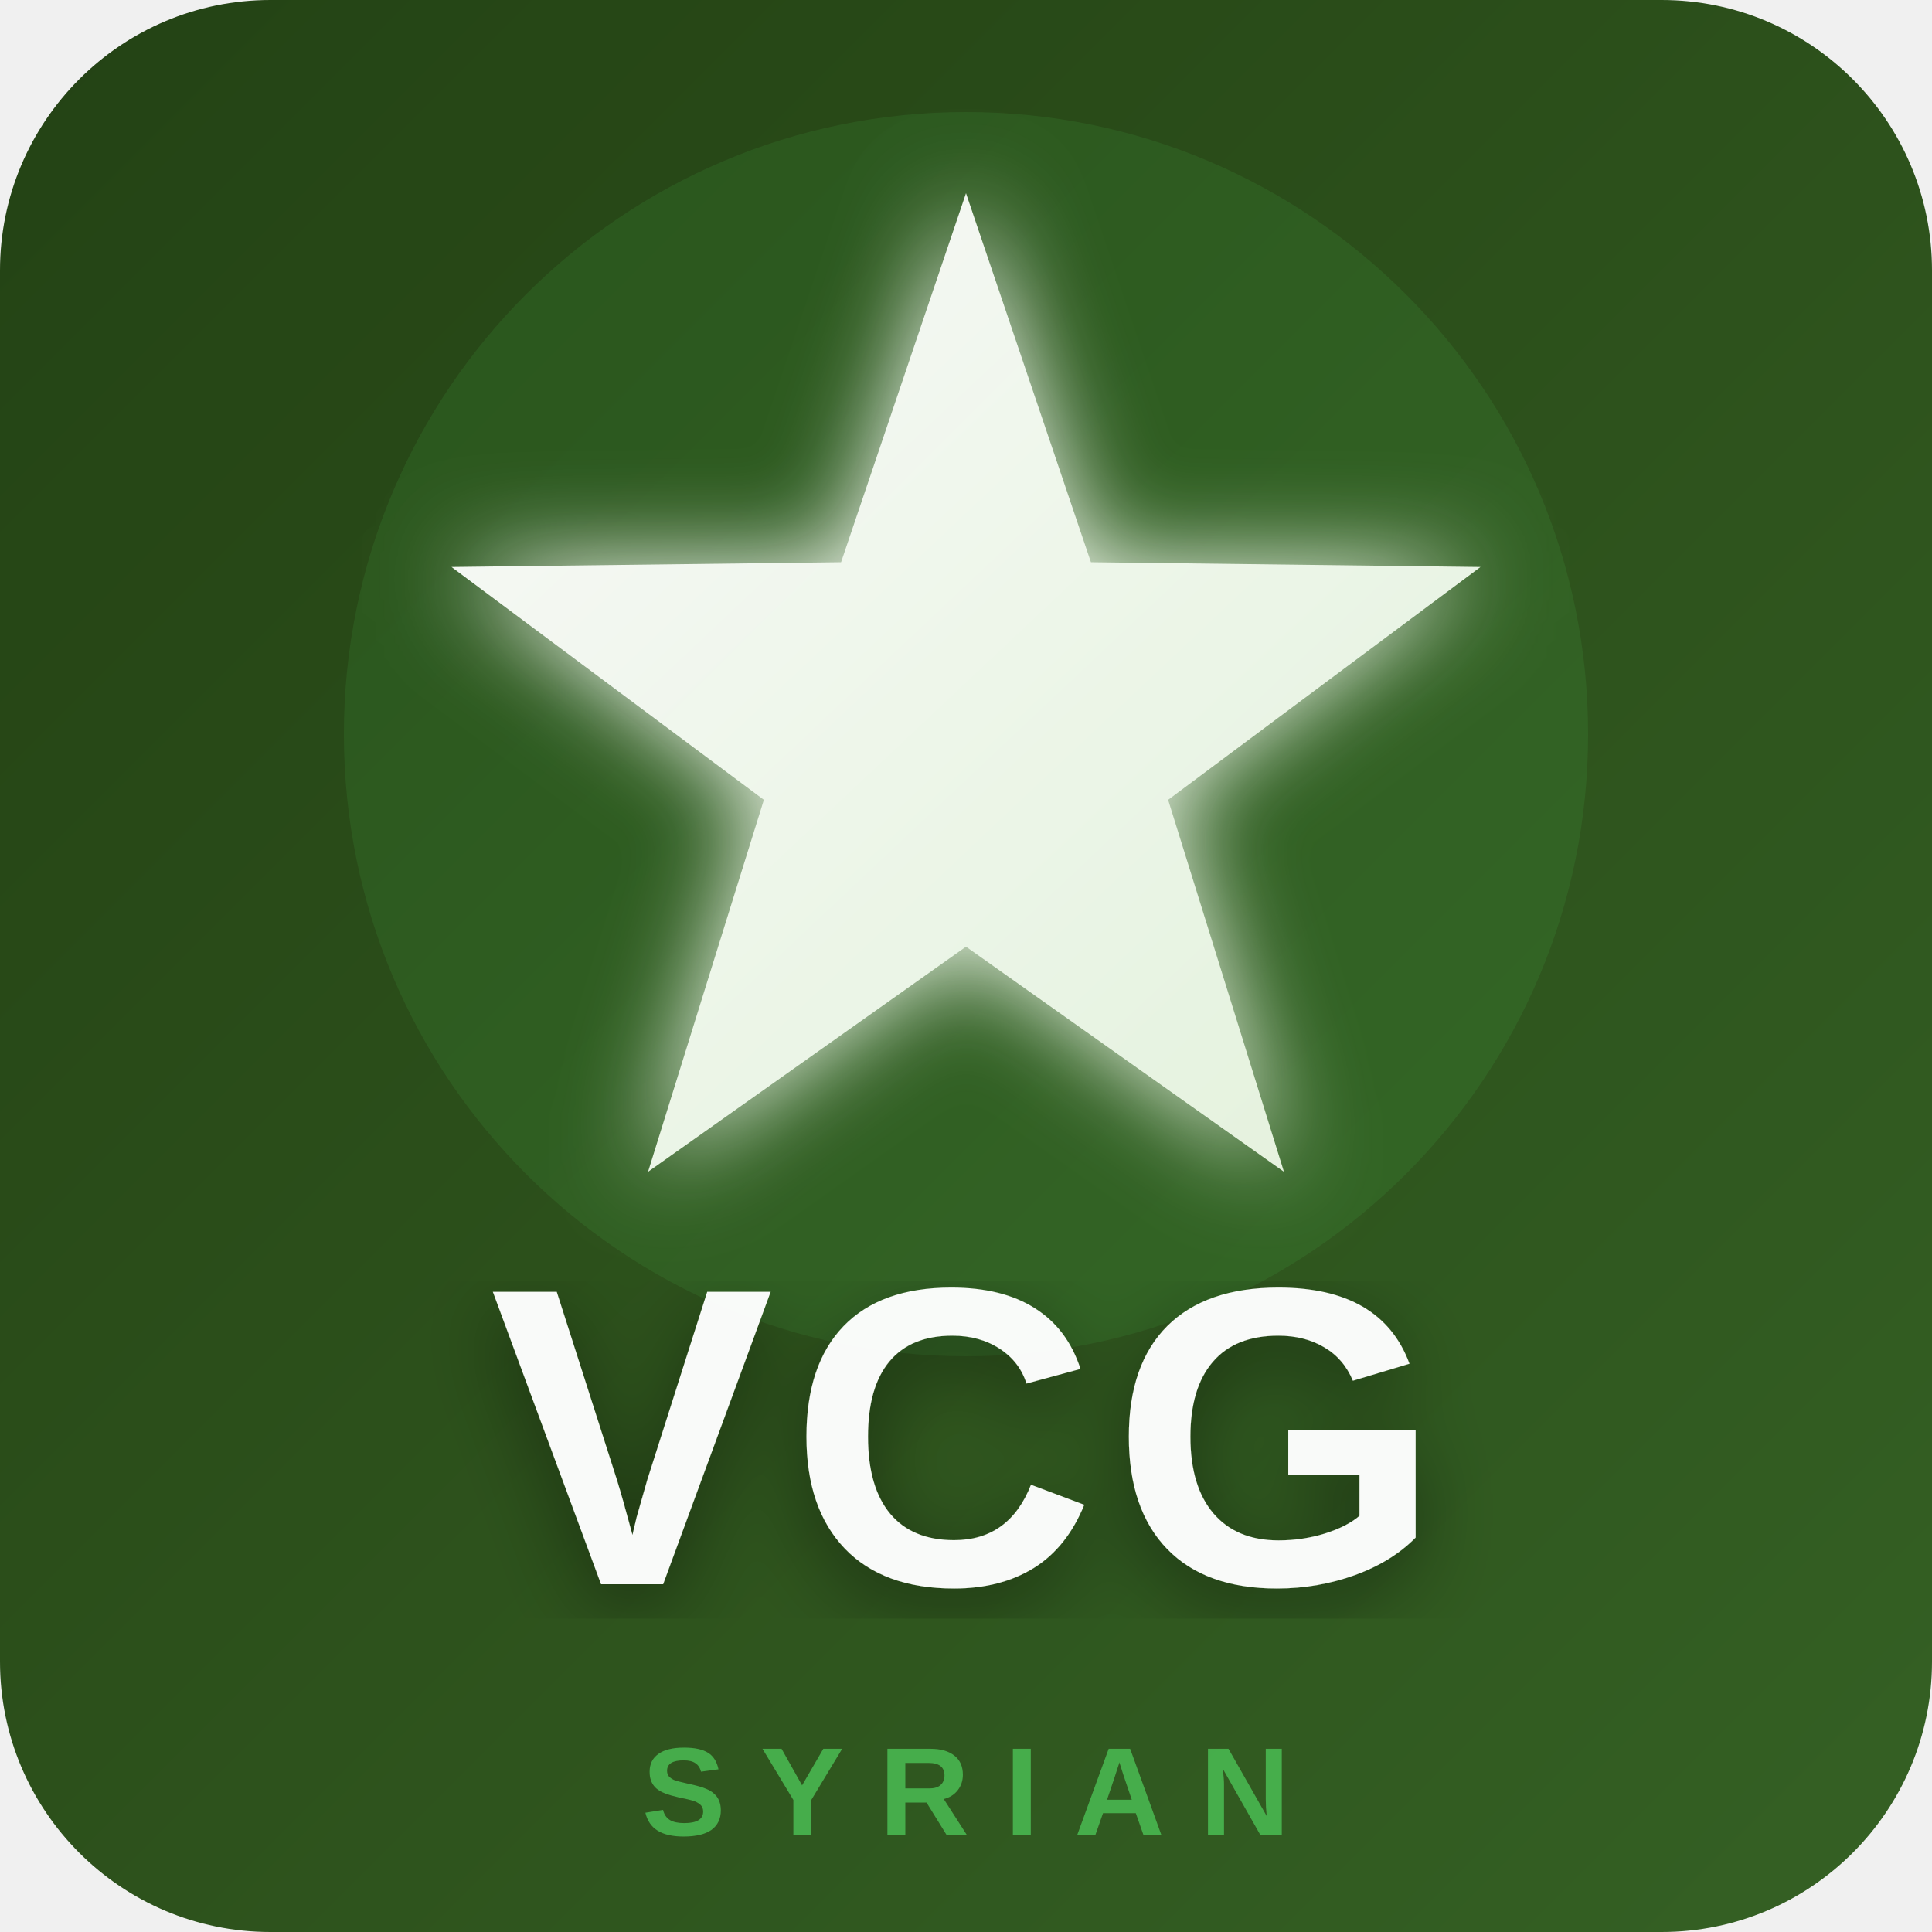
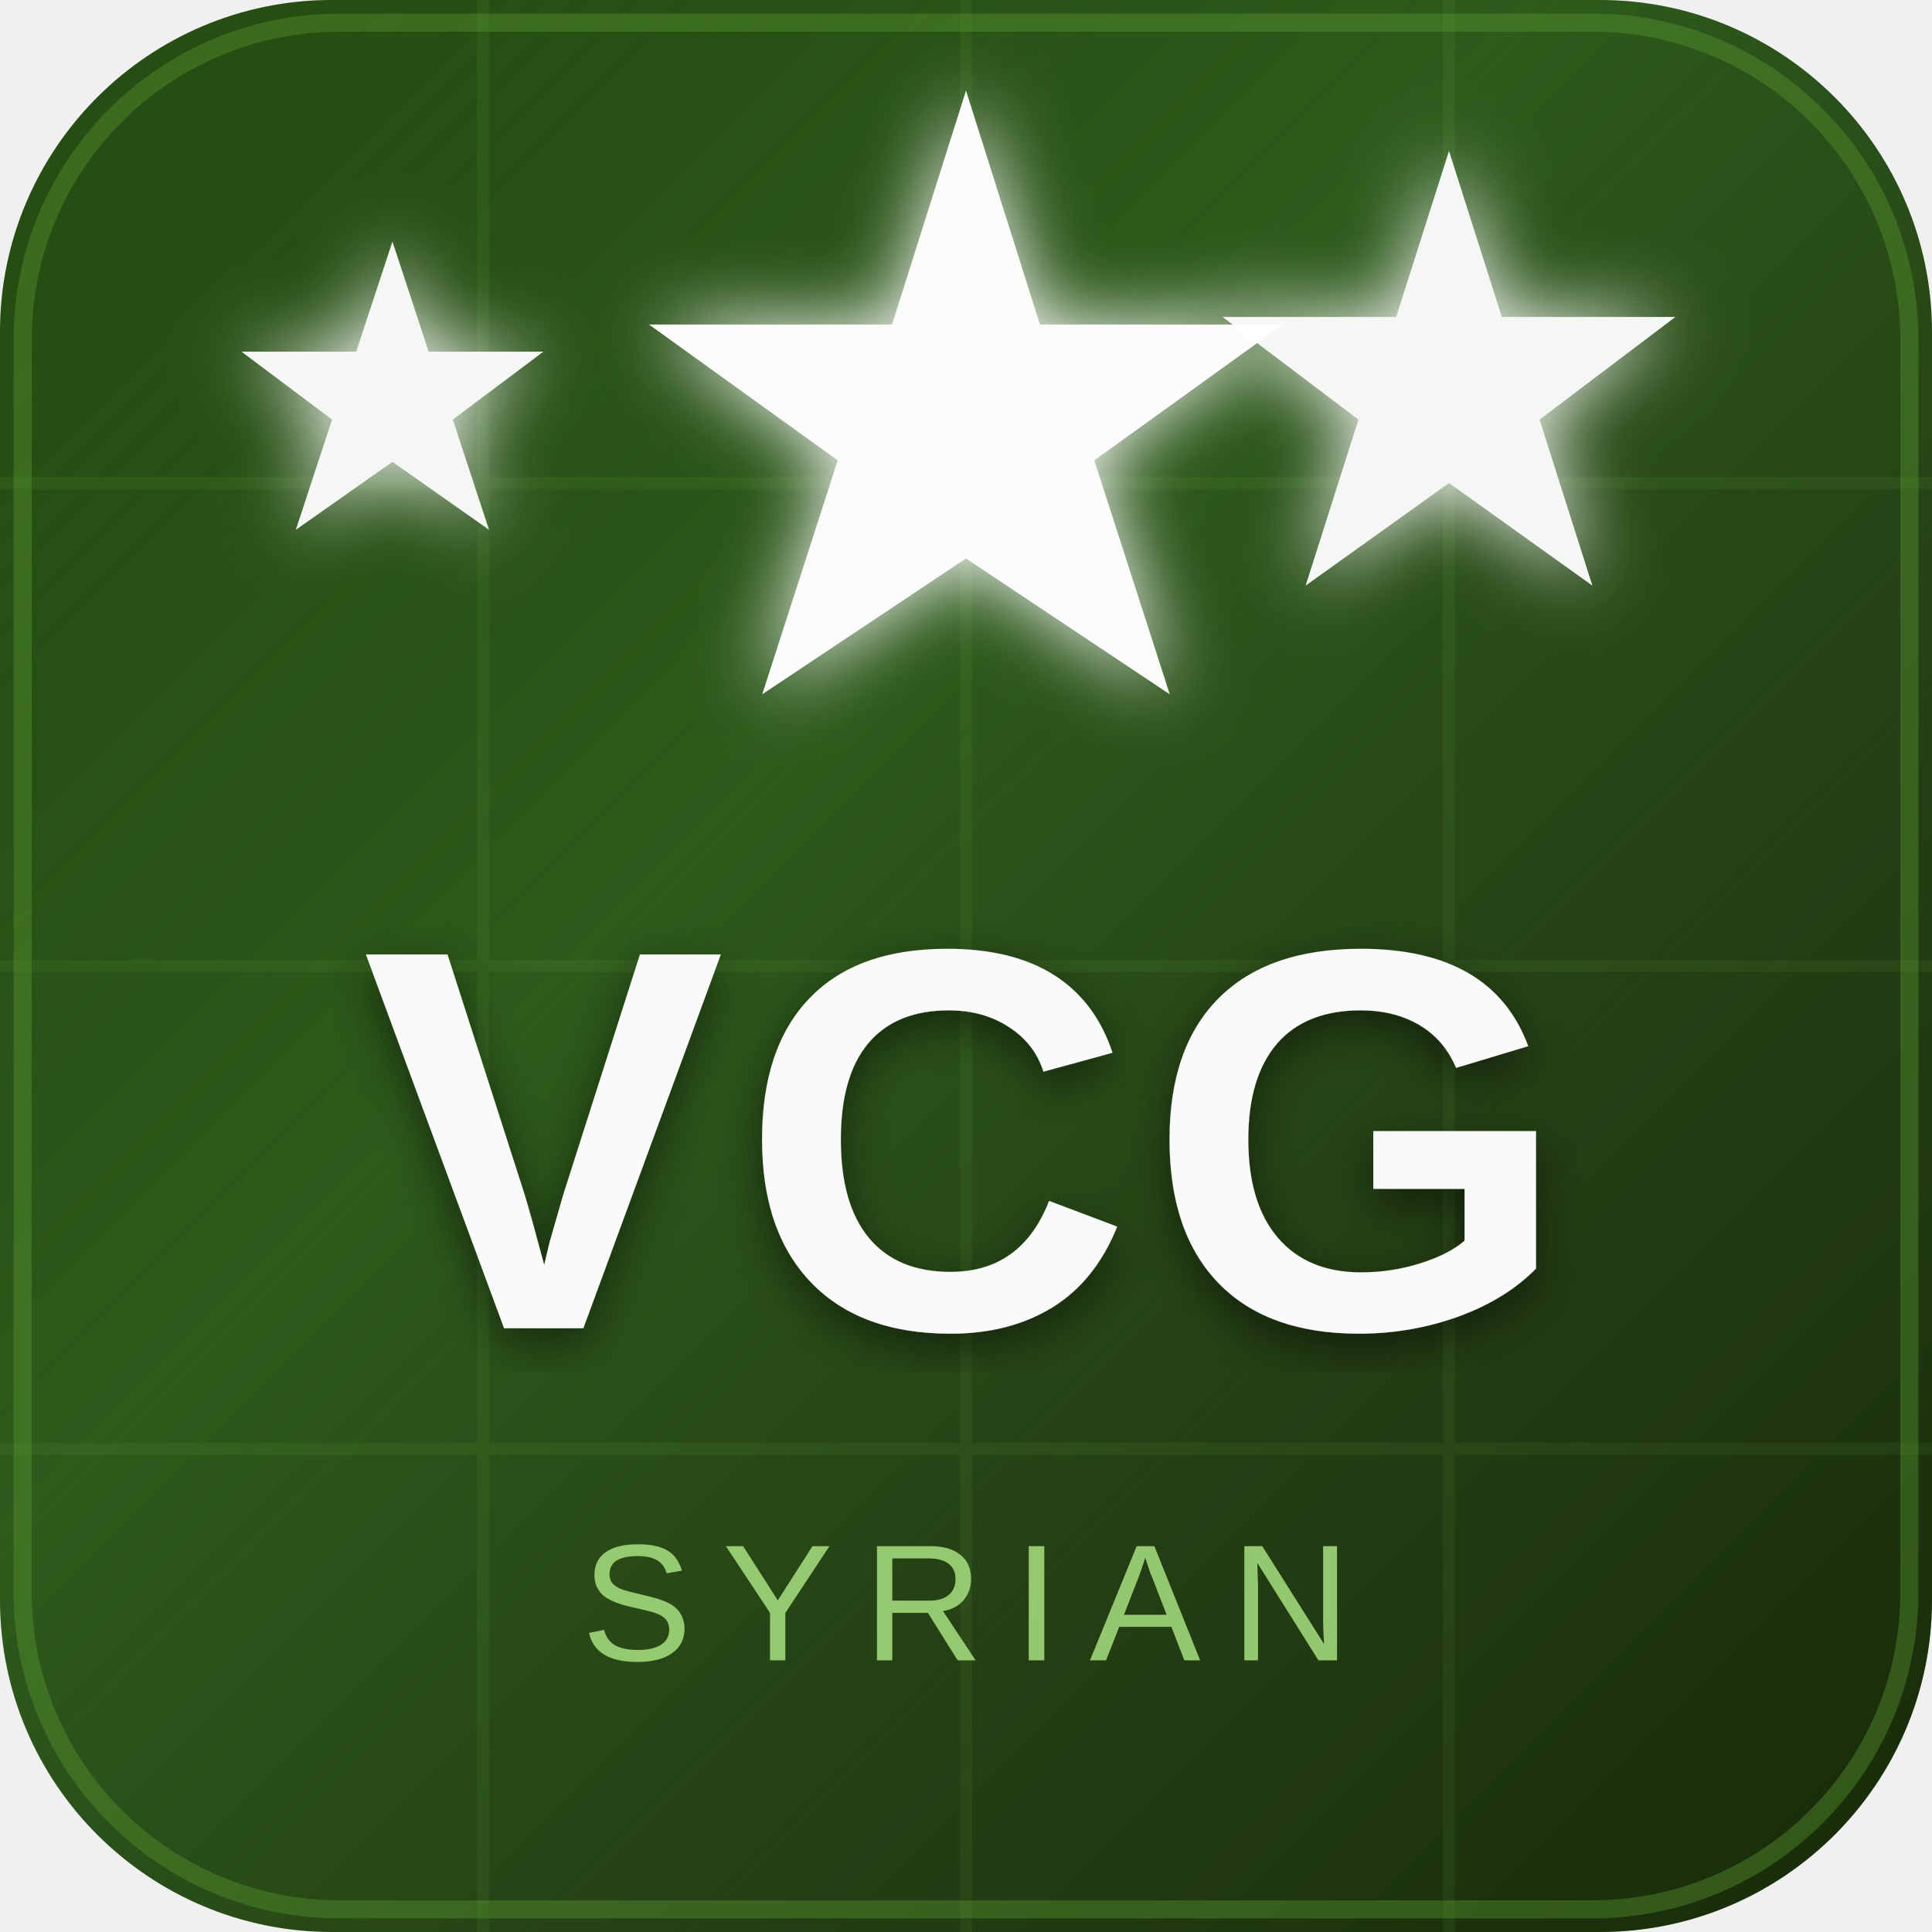
- <svg xmlns="http://www.w3.org/2000/svg" width="128" height="128" viewBox="0 0 128 128">
+ <svg xmlns="http://www.w3.org/2000/svg" viewBox="0 0 128 128" width="128" height="128">
  <defs>
-     <linearGradient id="bg128" x1="0%" y1="0%" x2="100%" y2="100%">
+     <linearGradient id="bg" x1="0%" y1="0%" x2="100%" y2="100%">
      <stop offset="0%" stop-color="#1a3a0a" />
-       <stop offset="100%" stop-color="#2d5a1b" />
+       <stop offset="40%" stop-color="#2d5a1b" />
+       <stop offset="70%" stop-color="#243d14" />
+       <stop offset="100%" stop-color="#1a2e08" />
    </linearGradient>
-     <linearGradient id="star128" x1="0%" y1="0%" x2="100%" y2="100%">
-       <stop offset="0%" stop-color="#ffffff" />
-       <stop offset="100%" stop-color="#e8f5e0" />
+     <linearGradient id="sheen" x1="0%" y1="0%" x2="100%" y2="100%">
+       <stop offset="0%" stop-color="#4a8a2a" stop-opacity="0.25" />
+       <stop offset="50%" stop-color="#2d5a1b" stop-opacity="0" />
+       <stop offset="100%" stop-color="#0f1f06" stop-opacity="0.35" />
    </linearGradient>
-     <filter id="glow128" x="-30%" y="-30%" width="160%" height="160%">
-       <feGaussianBlur stdDeviation="3.2" result="blur" />
+     <filter id="glow" x="-30%" y="-30%" width="160%" height="160%">
+       <feGaussianBlur in="SourceGraphic" stdDeviation="2.5" result="blur" />
      <feComposite in="SourceGraphic" in2="blur" operator="over" />
    </filter>
-     <filter id="shadow128">
-       <feDropShadow dx="0" dy="1.536" stdDeviation="2.56" flood-color="rgba(0,0,0,0.4)" />
+     <filter id="shadow">
+       <feDropShadow dx="0" dy="1" stdDeviation="1.5" flood-color="#000" flood-opacity="0.5" />
    </filter>
  </defs>
-   <rect width="128" height="128" rx="17.92" ry="17.92" fill="url(#bg128)" />
-   <rect width="128" height="128" rx="17.92" ry="17.92" fill="rgba(255,255,255,0.04)" />
-   <circle cx="64.0" cy="48.64" r="41.216" fill="rgba(77,201,90,0.12)" />
-   <path d="M64.000,12.800 L72.276,37.249 L98.086,37.565 L77.391,52.991 L85.066,77.635 L64.000,62.720 L42.934,77.635 L50.609,52.991 L29.914,37.565 L55.724,37.249 Z" fill="url(#star128)" filter="url(#glow128)" opacity="0.97" />
-   <text x="64.0" y="104.96" font-family="'Segoe UI', 'Arial Black', Arial, sans-serif" font-size="28.16" font-weight="900" letter-spacing="1.024" text-anchor="middle" fill="#ffffff" filter="url(#shadow128)" opacity="0.97">VCG</text>
-   <text x="64.0" y="121.6" font-family="Arial, sans-serif" font-size="8.32" font-weight="600" letter-spacing="2.304" text-anchor="middle" fill="#4dc95a" opacity="0.75">SYRIAN</text>
+   <rect x="0" y="0" width="128" height="128" rx="22" ry="22" fill="url(#bg)" />
+   <rect x="0" y="0" width="128" height="128" rx="22" ry="22" fill="url(#sheen)" />
+   <g opacity="0.07" stroke="#8fdd5a" stroke-width="0.8">
+     <line x1="0" y1="32" x2="128" y2="32" />
+     <line x1="0" y1="64" x2="128" y2="64" />
+     <line x1="0" y1="96" x2="128" y2="96" />
+     <line x1="32" y1="0" x2="32" y2="128" />
+     <line x1="64" y1="0" x2="64" y2="128" />
+     <line x1="96" y1="0" x2="96" y2="128" />
+   </g>
+   <rect x="1.5" y="1.5" width="125" height="125" rx="21" ry="21" fill="none" stroke="#5a9a30" stroke-width="1.2" stroke-opacity="0.4" />
+   <g filter="url(#glow)" opacity="0.95">
+     <polygon points="26,16 28.4,23.3 36,23.3 30,27.8 32.4,35.1 26,30.6 19.6,35.1 22,27.8 16,23.3 23.6,23.3" fill="white" />
+   </g>
+   <g filter="url(#glow)" opacity="0.95">
+     <polygon points="96,10 99.5,21 111,21 102,27.8 105.5,38.8 96,32 86.5,38.8 90,27.8 81,21 92.5,21" fill="white" />
+   </g>
+   <g filter="url(#glow)" opacity="0.98">
+     <polygon points="64,6 68.9,21.5 85,21.5 72.5,30.5 77.5,46 64,37 50.5,46 55.5,30.5 43,21.5 59.1,21.5" fill="white" />
+   </g>
+   <text x="64" y="88" font-family="'Segoe UI', 'Arial', sans-serif" font-weight="900" font-size="36" letter-spacing="1" text-anchor="middle" fill="white" filter="url(#shadow)" opacity="0.97">VCG</text>
+   <text x="64" y="110" font-family="'Segoe UI', 'Arial', sans-serif" font-weight="400" font-size="11" letter-spacing="2" text-anchor="middle" fill="#a8e080" opacity="0.85">SYRIAN</text>
</svg>
